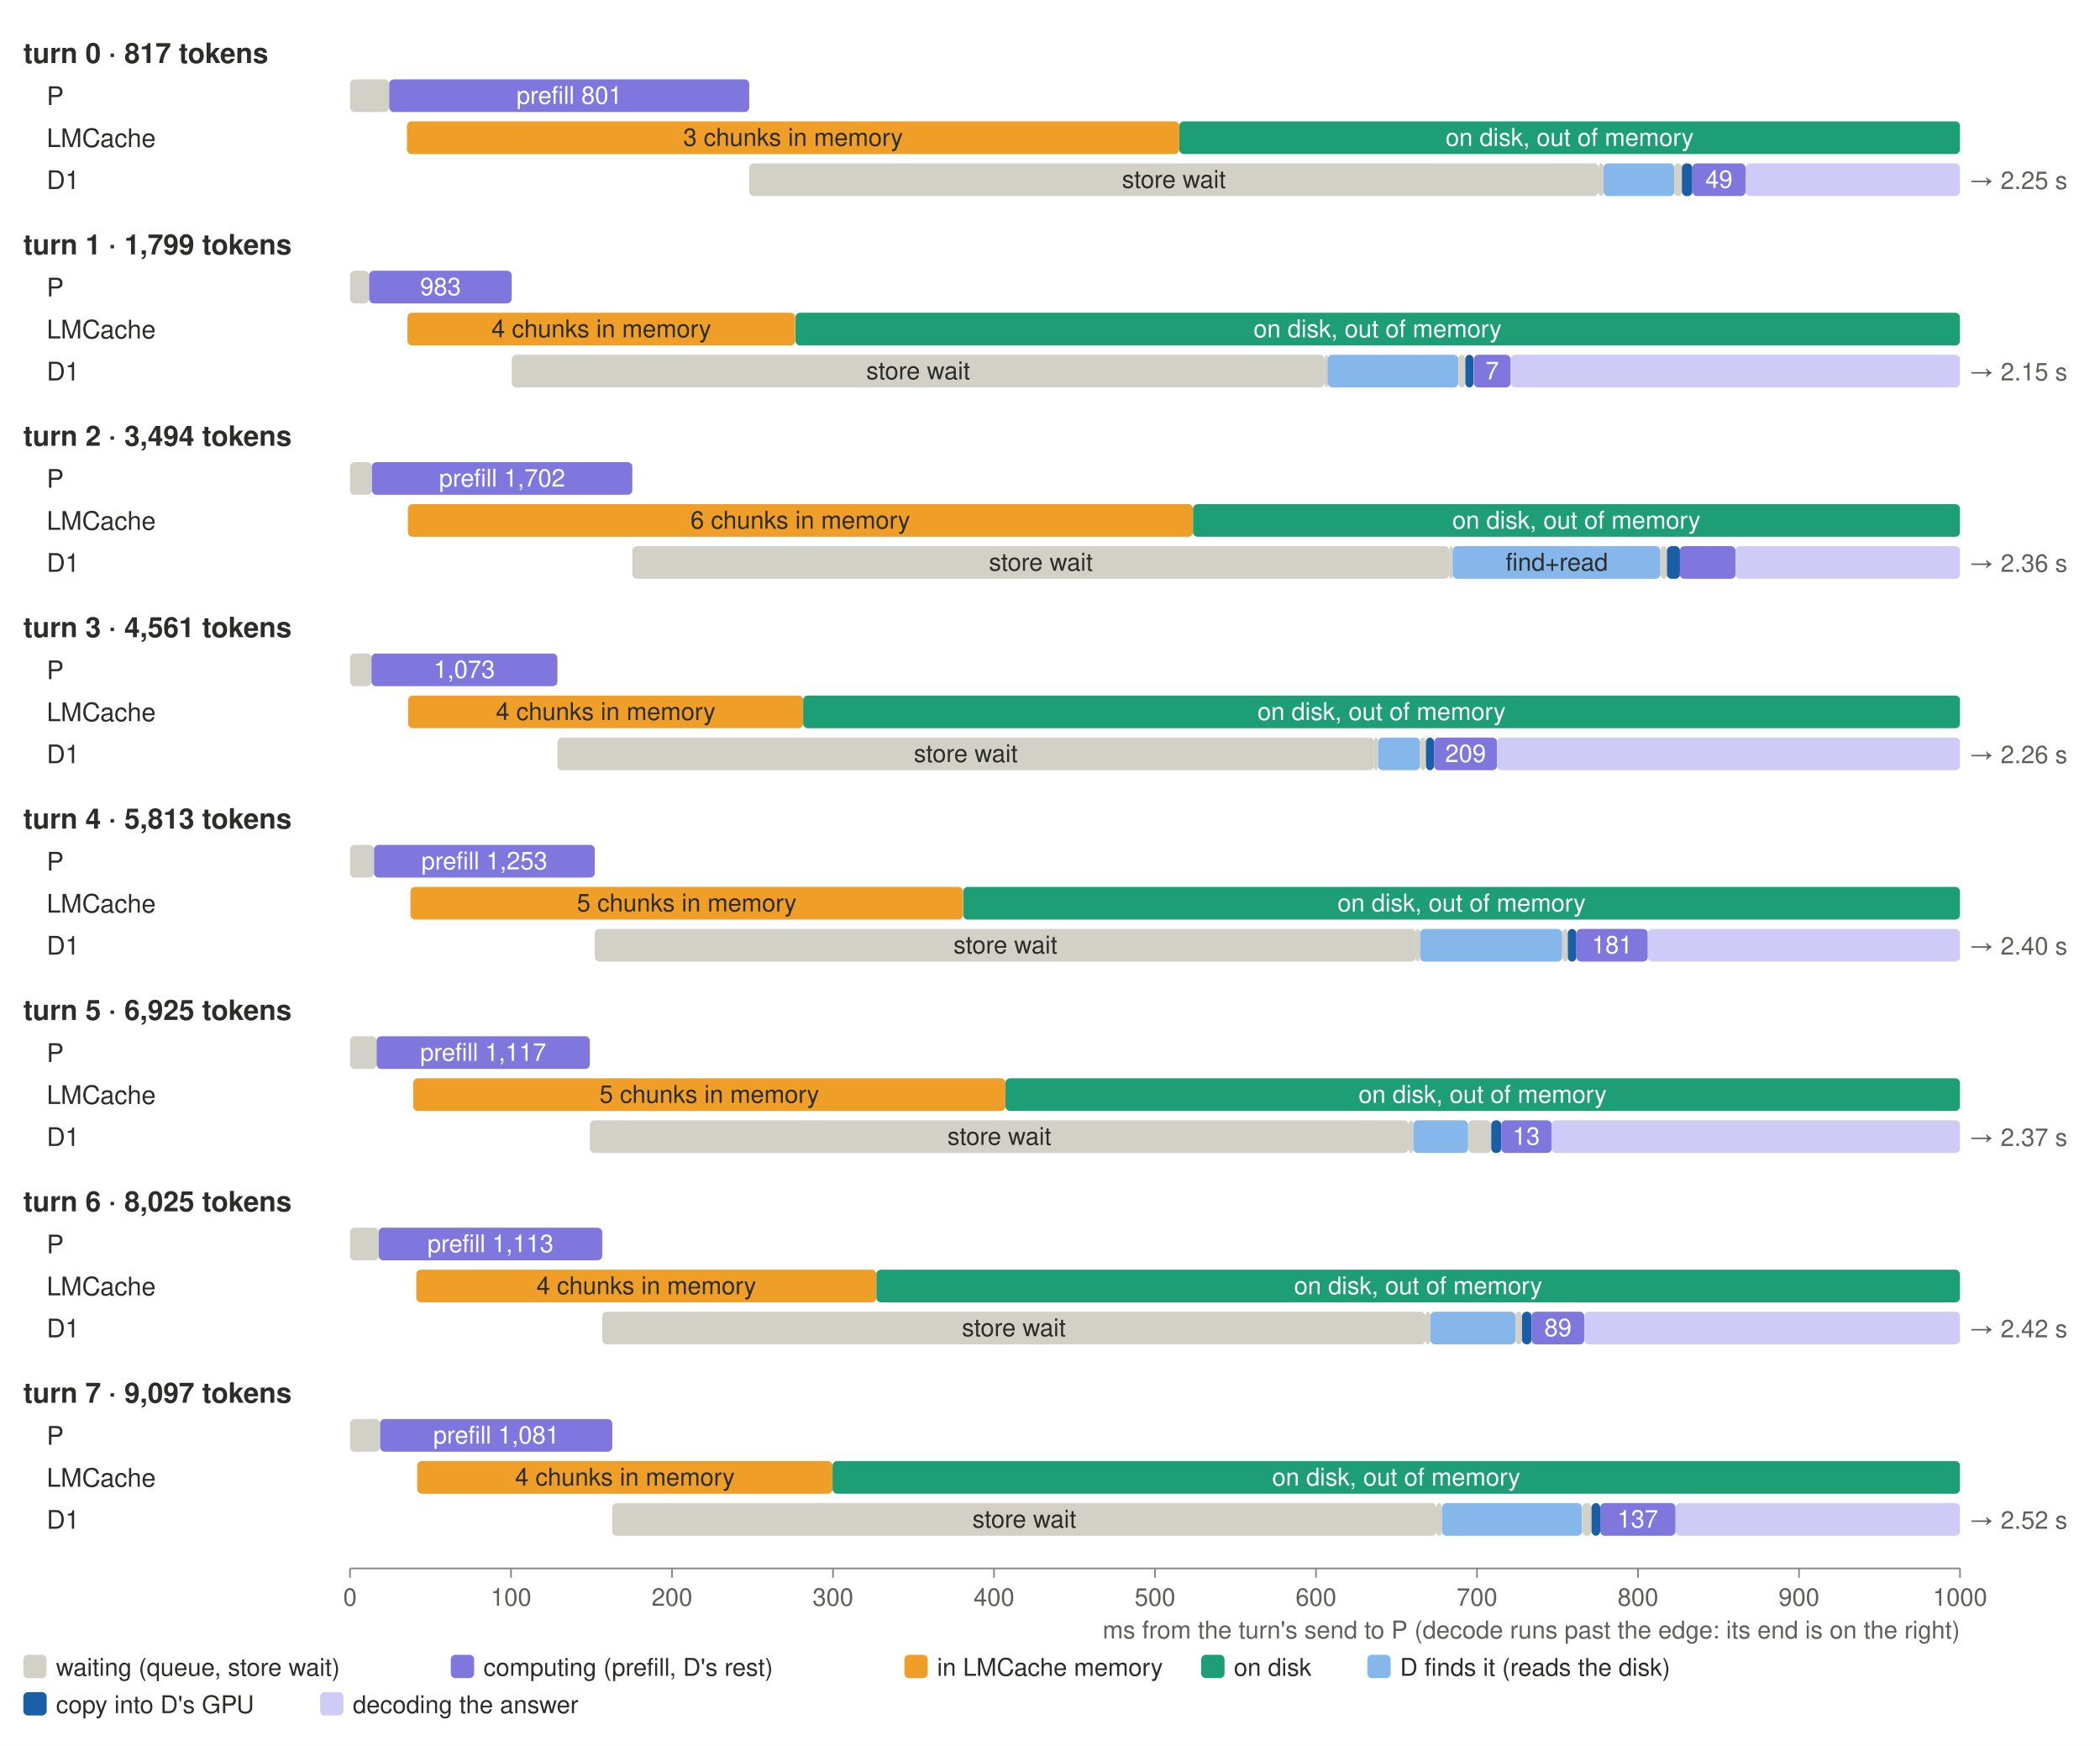
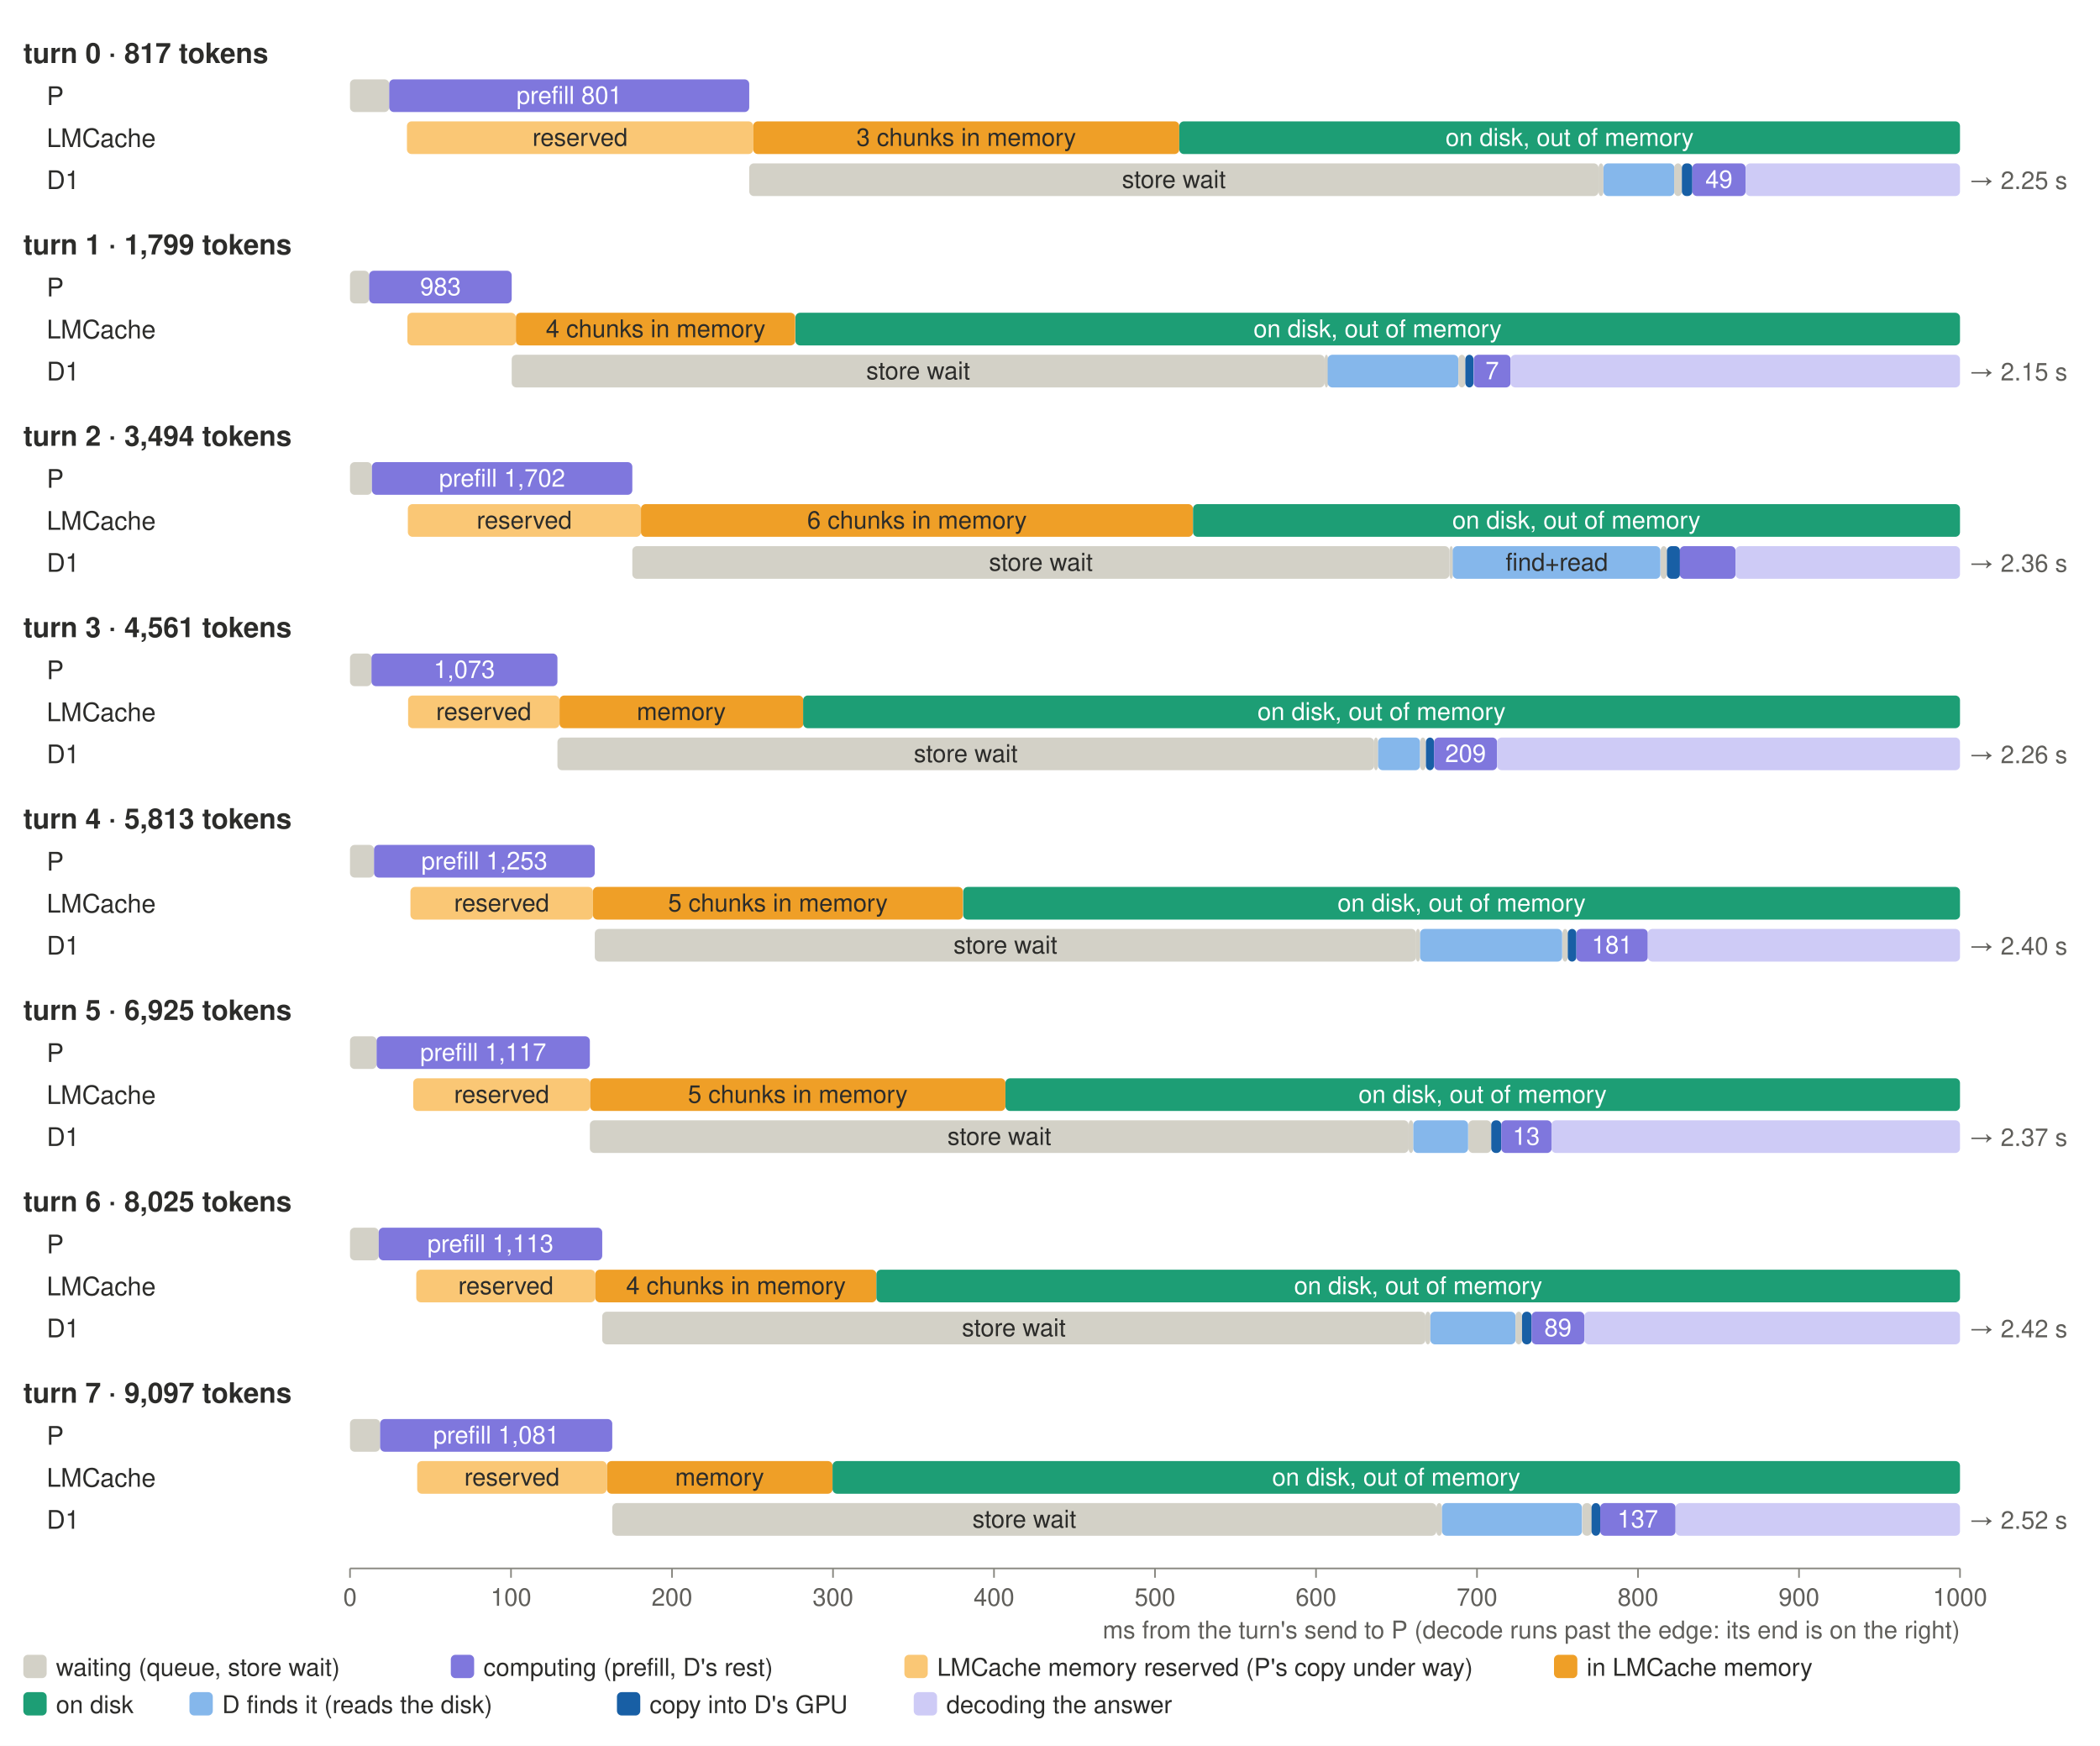
<svg xmlns="http://www.w3.org/2000/svg" width="900" height="748" viewBox="0 0 900 748" font-family="Helvetica, Arial, sans-serif">
  <rect width="900" height="748" fill="#ffffff" />
  <text x="10.0" y="27" font-size="12" font-weight="600" text-anchor="start" fill="#2C2C2A">turn 0 · 817 tokens</text>
  <text x="20.0" y="45" font-size="11" font-weight="400" text-anchor="start" fill="#2C2C2A">P</text>
  <rect x="150.0" y="34" width="16.8" height="14" rx="2" fill="#D3D1C7" />
  <rect x="166.8" y="34" width="154.3" height="14" rx="2" fill="#7F77DD" />
  <text x="244.0" y="44.5" text-anchor="middle" font-size="10.5" fill="#ffffff">prefill 801</text>
  <text x="20.0" y="63" font-size="11" font-weight="400" text-anchor="start" fill="#2C2C2A">LMCache</text>
-   <rect x="174.4" y="52" width="331.0" height="14" rx="2" fill="#EF9F27" />
-   <text x="339.9" y="62.5" text-anchor="middle" font-size="10.5" fill="#2C2C2A">3 chunks in memory</text>
+   <rect x="174.4" y="52" width="148.4" height="14" rx="2" fill="#FAC775" />
+   <text x="248.6" y="62.5" text-anchor="middle" font-size="10.5" fill="#2C2C2A">reserved</text>
+   <rect x="322.8" y="52" width="182.6" height="14" rx="2" fill="#EF9F27" />
+   <text x="414.1" y="62.5" text-anchor="middle" font-size="10.5" fill="#2C2C2A">3 chunks in memory</text>
  <rect x="505.4" y="52" width="334.6" height="14" rx="2" fill="#1D9E75" />
  <text x="672.7" y="62.5" text-anchor="middle" font-size="10.5" fill="#ffffff">on disk, out of memory</text>
  <text x="20.0" y="81" font-size="11" font-weight="400" text-anchor="start" fill="#2C2C2A">D1</text>
  <rect x="321.1" y="70" width="364.0" height="14" rx="2" fill="#D3D1C7" />
  <text x="503.1" y="80.5" text-anchor="middle" font-size="10.5" fill="#2C2C2A">store wait</text>
  <rect x="685.1" y="70" width="2.1" height="14" rx="2" fill="#D3D1C7" />
  <rect x="687.2" y="70" width="30.4" height="14" rx="2" fill="#85B7EB" />
  <rect x="717.5" y="70" width="3.3" height="14" rx="2" fill="#D3D1C7" />
  <rect x="720.8" y="70" width="4.5" height="14" rx="2" fill="#185FA5" />
  <rect x="725.3" y="70" width="22.8" height="14" rx="2" fill="#7F77DD" />
  <text x="736.7" y="80.5" text-anchor="middle" font-size="10.5" fill="#ffffff">49</text>
  <rect x="748.1" y="70" width="91.9" height="14" rx="2" fill="#CECBF6" />
  <text x="844.0" y="81" font-size="10.5" font-weight="400" text-anchor="start" fill="#5F5E5A">→ 2.25 s</text>
  <text x="10.0" y="109" font-size="12" font-weight="600" text-anchor="start" fill="#2C2C2A">turn 1 · 1,799 tokens</text>
  <text x="20.0" y="127" font-size="11" font-weight="400" text-anchor="start" fill="#2C2C2A">P</text>
  <rect x="150.0" y="116" width="8.2" height="14" rx="2" fill="#D3D1C7" />
  <rect x="158.2" y="116" width="61.1" height="14" rx="2" fill="#7F77DD" />
  <text x="188.8" y="126.5" text-anchor="middle" font-size="10.5" fill="#ffffff">983</text>
  <text x="20.0" y="145" font-size="11" font-weight="400" text-anchor="start" fill="#2C2C2A">LMCache</text>
-   <rect x="174.6" y="134" width="166.2" height="14" rx="2" fill="#EF9F27" />
-   <text x="257.7" y="144.5" text-anchor="middle" font-size="10.5" fill="#2C2C2A">4 chunks in memory</text>
+   <rect x="174.6" y="134" width="46.5" height="14" rx="2" fill="#FAC775" />
+   <rect x="221.1" y="134" width="119.7" height="14" rx="2" fill="#EF9F27" />
+   <text x="281.0" y="144.5" text-anchor="middle" font-size="10.5" fill="#2C2C2A">4 chunks in memory</text>
  <rect x="340.9" y="134" width="499.1" height="14" rx="2" fill="#1D9E75" />
  <text x="590.4" y="144.5" text-anchor="middle" font-size="10.5" fill="#ffffff">on disk, out of memory</text>
  <text x="20.0" y="163" font-size="11" font-weight="400" text-anchor="start" fill="#2C2C2A">D1</text>
  <rect x="219.3" y="152" width="348.4" height="14" rx="2" fill="#D3D1C7" />
  <text x="393.5" y="162.5" text-anchor="middle" font-size="10.5" fill="#2C2C2A">store wait</text>
  <rect x="567.7" y="152" width="1.5" height="14" rx="2" fill="#D3D1C7" />
  <rect x="569.0" y="152" width="56.0" height="14" rx="2" fill="#85B7EB" />
  <rect x="625.0" y="152" width="3.0" height="14" rx="2" fill="#D3D1C7" />
  <rect x="628.0" y="152" width="3.5" height="14" rx="2" fill="#185FA5" />
  <rect x="631.6" y="152" width="15.8" height="14" rx="2" fill="#7F77DD" />
  <text x="639.5" y="162.5" text-anchor="middle" font-size="10.5" fill="#ffffff">7</text>
  <rect x="647.4" y="152" width="192.6" height="14" rx="2" fill="#CECBF6" />
  <text x="844.0" y="163" font-size="10.5" font-weight="400" text-anchor="start" fill="#5F5E5A">→ 2.15 s</text>
  <text x="10.0" y="191" font-size="12" font-weight="600" text-anchor="start" fill="#2C2C2A">turn 2 · 3,494 tokens</text>
  <text x="20.0" y="209" font-size="11" font-weight="400" text-anchor="start" fill="#2C2C2A">P</text>
  <rect x="150.0" y="198" width="9.4" height="14" rx="2" fill="#D3D1C7" />
  <rect x="159.4" y="198" width="111.6" height="14" rx="2" fill="#7F77DD" />
  <text x="215.2" y="208.5" text-anchor="middle" font-size="10.5" fill="#ffffff">prefill 1,702</text>
  <text x="20.0" y="227" font-size="11" font-weight="400" text-anchor="start" fill="#2C2C2A">LMCache</text>
-   <rect x="174.8" y="216" width="336.5" height="14" rx="2" fill="#EF9F27" />
-   <text x="343.0" y="226.5" text-anchor="middle" font-size="10.5" fill="#2C2C2A">6 chunks in memory</text>
+   <rect x="174.8" y="216" width="99.9" height="14" rx="2" fill="#FAC775" />
+   <text x="224.7" y="226.5" text-anchor="middle" font-size="10.5" fill="#2C2C2A">reserved</text>
+   <rect x="274.7" y="216" width="236.6" height="14" rx="2" fill="#EF9F27" />
+   <text x="393.0" y="226.5" text-anchor="middle" font-size="10.5" fill="#2C2C2A">6 chunks in memory</text>
  <rect x="511.3" y="216" width="328.7" height="14" rx="2" fill="#1D9E75" />
  <text x="675.6" y="226.5" text-anchor="middle" font-size="10.5" fill="#ffffff">on disk, out of memory</text>
  <text x="20.0" y="245" font-size="11" font-weight="400" text-anchor="start" fill="#2C2C2A">D1</text>
  <rect x="271.0" y="234" width="350.2" height="14" rx="2" fill="#D3D1C7" />
  <text x="446.1" y="244.5" text-anchor="middle" font-size="10.5" fill="#2C2C2A">store wait</text>
  <rect x="621.2" y="234" width="1.5" height="14" rx="2" fill="#D3D1C7" />
  <rect x="622.6" y="234" width="89.0" height="14" rx="2" fill="#85B7EB" />
  <text x="667.2" y="244.5" text-anchor="middle" font-size="10.5" fill="#2C2C2A">find+read</text>
  <rect x="711.7" y="234" width="2.7" height="14" rx="2" fill="#D3D1C7" />
  <rect x="714.4" y="234" width="5.6" height="14" rx="2" fill="#185FA5" />
  <rect x="719.9" y="234" width="23.9" height="14" rx="2" fill="#7F77DD" />
  <rect x="743.8" y="234" width="96.2" height="14" rx="2" fill="#CECBF6" />
  <text x="844.0" y="245" font-size="10.5" font-weight="400" text-anchor="start" fill="#5F5E5A">→ 2.36 s</text>
  <text x="10.0" y="273" font-size="12" font-weight="600" text-anchor="start" fill="#2C2C2A">turn 3 · 4,561 tokens</text>
  <text x="20.0" y="291" font-size="11" font-weight="400" text-anchor="start" fill="#2C2C2A">P</text>
  <rect x="150.0" y="280" width="9.2" height="14" rx="2" fill="#D3D1C7" />
  <rect x="159.2" y="280" width="79.7" height="14" rx="2" fill="#7F77DD" />
  <text x="199.0" y="290.5" text-anchor="middle" font-size="10.5" fill="#ffffff">1,073</text>
  <text x="20.0" y="309" font-size="11" font-weight="400" text-anchor="start" fill="#2C2C2A">LMCache</text>
-   <rect x="174.9" y="298" width="169.3" height="14" rx="2" fill="#EF9F27" />
-   <text x="259.6" y="308.5" text-anchor="middle" font-size="10.5" fill="#2C2C2A">4 chunks in memory</text>
+   <rect x="174.9" y="298" width="64.9" height="14" rx="2" fill="#FAC775" />
+   <text x="207.3" y="308.5" text-anchor="middle" font-size="10.5" fill="#2C2C2A">reserved</text>
+   <rect x="239.8" y="298" width="104.5" height="14" rx="2" fill="#EF9F27" />
+   <text x="292.0" y="308.5" text-anchor="middle" font-size="10.5" fill="#2C2C2A">memory</text>
  <rect x="344.2" y="298" width="495.8" height="14" rx="2" fill="#1D9E75" />
  <text x="592.1" y="308.5" text-anchor="middle" font-size="10.5" fill="#ffffff">on disk, out of memory</text>
  <text x="20.0" y="327" font-size="11" font-weight="400" text-anchor="start" fill="#2C2C2A">D1</text>
  <rect x="238.9" y="316" width="350.0" height="14" rx="2" fill="#D3D1C7" />
  <text x="413.9" y="326.5" text-anchor="middle" font-size="10.5" fill="#2C2C2A">store wait</text>
  <rect x="588.8" y="316" width="1.8" height="14" rx="2" fill="#D3D1C7" />
  <rect x="590.6" y="316" width="18.0" height="14" rx="2" fill="#85B7EB" />
  <rect x="608.6" y="316" width="2.4" height="14" rx="2" fill="#D3D1C7" />
  <rect x="611.1" y="316" width="3.5" height="14" rx="2" fill="#185FA5" />
  <rect x="614.6" y="316" width="27.0" height="14" rx="2" fill="#7F77DD" />
  <text x="628.1" y="326.5" text-anchor="middle" font-size="10.5" fill="#ffffff">209</text>
  <rect x="641.6" y="316" width="198.4" height="14" rx="2" fill="#CECBF6" />
  <text x="844.0" y="327" font-size="10.5" font-weight="400" text-anchor="start" fill="#5F5E5A">→ 2.26 s</text>
  <text x="10.0" y="355" font-size="12" font-weight="600" text-anchor="start" fill="#2C2C2A">turn 4 · 5,813 tokens</text>
  <text x="20.0" y="373" font-size="11" font-weight="400" text-anchor="start" fill="#2C2C2A">P</text>
  <rect x="150.0" y="362" width="10.3" height="14" rx="2" fill="#D3D1C7" />
  <rect x="160.3" y="362" width="94.6" height="14" rx="2" fill="#7F77DD" />
  <text x="207.6" y="372.5" text-anchor="middle" font-size="10.5" fill="#ffffff">prefill 1,253</text>
  <text x="20.0" y="391" font-size="11" font-weight="400" text-anchor="start" fill="#2C2C2A">LMCache</text>
-   <rect x="175.9" y="380" width="236.8" height="14" rx="2" fill="#EF9F27" />
-   <text x="294.3" y="390.5" text-anchor="middle" font-size="10.5" fill="#2C2C2A">5 chunks in memory</text>
+   <rect x="175.9" y="380" width="78.2" height="14" rx="2" fill="#FAC775" />
+   <text x="215.0" y="390.5" text-anchor="middle" font-size="10.5" fill="#2C2C2A">reserved</text>
+   <rect x="254.1" y="380" width="158.6" height="14" rx="2" fill="#EF9F27" />
+   <text x="333.4" y="390.5" text-anchor="middle" font-size="10.5" fill="#2C2C2A">5 chunks in memory</text>
  <rect x="412.8" y="380" width="427.2" height="14" rx="2" fill="#1D9E75" />
  <text x="626.4" y="390.5" text-anchor="middle" font-size="10.5" fill="#ffffff">on disk, out of memory</text>
  <text x="20.0" y="409" font-size="11" font-weight="400" text-anchor="start" fill="#2C2C2A">D1</text>
  <rect x="254.9" y="398" width="352.0" height="14" rx="2" fill="#D3D1C7" />
  <text x="430.9" y="408.5" text-anchor="middle" font-size="10.5" fill="#2C2C2A">store wait</text>
  <rect x="606.8" y="398" width="1.8" height="14" rx="2" fill="#D3D1C7" />
  <rect x="608.6" y="398" width="60.9" height="14" rx="2" fill="#85B7EB" />
  <rect x="669.6" y="398" width="2.3" height="14" rx="2" fill="#D3D1C7" />
  <rect x="671.9" y="398" width="3.7" height="14" rx="2" fill="#185FA5" />
  <rect x="675.6" y="398" width="30.6" height="14" rx="2" fill="#7F77DD" />
  <text x="690.9" y="408.5" text-anchor="middle" font-size="10.5" fill="#ffffff">181</text>
  <rect x="706.2" y="398" width="133.8" height="14" rx="2" fill="#CECBF6" />
  <text x="844.0" y="409" font-size="10.5" font-weight="400" text-anchor="start" fill="#5F5E5A">→ 2.40 s</text>
  <text x="10.0" y="437" font-size="12" font-weight="600" text-anchor="start" fill="#2C2C2A">turn 5 · 6,925 tokens</text>
  <text x="20.0" y="455" font-size="11" font-weight="400" text-anchor="start" fill="#2C2C2A">P</text>
  <rect x="150.0" y="444" width="11.4" height="14" rx="2" fill="#D3D1C7" />
  <rect x="161.4" y="444" width="91.4" height="14" rx="2" fill="#7F77DD" />
  <text x="207.1" y="454.5" text-anchor="middle" font-size="10.5" fill="#ffffff">prefill 1,117</text>
  <text x="20.0" y="473" font-size="11" font-weight="400" text-anchor="start" fill="#2C2C2A">LMCache</text>
-   <rect x="177.1" y="462" width="253.8" height="14" rx="2" fill="#EF9F27" />
-   <text x="304.0" y="472.5" text-anchor="middle" font-size="10.5" fill="#2C2C2A">5 chunks in memory</text>
+   <rect x="177.1" y="462" width="75.8" height="14" rx="2" fill="#FAC775" />
+   <text x="215.0" y="472.5" text-anchor="middle" font-size="10.5" fill="#2C2C2A">reserved</text>
+   <rect x="252.9" y="462" width="178.0" height="14" rx="2" fill="#EF9F27" />
+   <text x="341.9" y="472.5" text-anchor="middle" font-size="10.5" fill="#2C2C2A">5 chunks in memory</text>
  <rect x="430.9" y="462" width="409.1" height="14" rx="2" fill="#1D9E75" />
  <text x="635.4" y="472.5" text-anchor="middle" font-size="10.5" fill="#ffffff">on disk, out of memory</text>
  <text x="20.0" y="491" font-size="11" font-weight="400" text-anchor="start" fill="#2C2C2A">D1</text>
  <rect x="252.8" y="480" width="350.9" height="14" rx="2" fill="#D3D1C7" />
  <text x="428.3" y="490.5" text-anchor="middle" font-size="10.5" fill="#2C2C2A">store wait</text>
  <rect x="603.7" y="480" width="2.0" height="14" rx="2" fill="#D3D1C7" />
  <rect x="605.7" y="480" width="23.5" height="14" rx="2" fill="#85B7EB" />
  <rect x="629.3" y="480" width="9.8" height="14" rx="2" fill="#D3D1C7" />
  <rect x="639.1" y="480" width="4.3" height="14" rx="2" fill="#185FA5" />
  <rect x="643.4" y="480" width="21.6" height="14" rx="2" fill="#7F77DD" />
  <text x="654.1" y="490.5" text-anchor="middle" font-size="10.5" fill="#ffffff">13</text>
  <rect x="664.9" y="480" width="175.1" height="14" rx="2" fill="#CECBF6" />
  <text x="844.0" y="491" font-size="10.5" font-weight="400" text-anchor="start" fill="#5F5E5A">→ 2.37 s</text>
  <text x="10.0" y="519" font-size="12" font-weight="600" text-anchor="start" fill="#2C2C2A">turn 6 · 8,025 tokens</text>
  <text x="20.0" y="537" font-size="11" font-weight="400" text-anchor="start" fill="#2C2C2A">P</text>
  <rect x="150.0" y="526" width="12.3" height="14" rx="2" fill="#D3D1C7" />
  <rect x="162.3" y="526" width="95.8" height="14" rx="2" fill="#7F77DD" />
  <text x="210.2" y="536.5" text-anchor="middle" font-size="10.5" fill="#ffffff">prefill 1,113</text>
  <text x="20.0" y="555" font-size="11" font-weight="400" text-anchor="start" fill="#2C2C2A">LMCache</text>
-   <rect x="178.4" y="544" width="197.2" height="14" rx="2" fill="#EF9F27" />
-   <text x="277.0" y="554.5" text-anchor="middle" font-size="10.5" fill="#2C2C2A">4 chunks in memory</text>
+   <rect x="178.4" y="544" width="76.7" height="14" rx="2" fill="#FAC775" />
+   <text x="216.8" y="554.5" text-anchor="middle" font-size="10.5" fill="#2C2C2A">reserved</text>
+   <rect x="255.1" y="544" width="120.5" height="14" rx="2" fill="#EF9F27" />
+   <text x="315.4" y="554.5" text-anchor="middle" font-size="10.5" fill="#2C2C2A">4 chunks in memory</text>
  <rect x="375.6" y="544" width="464.4" height="14" rx="2" fill="#1D9E75" />
  <text x="607.8" y="554.5" text-anchor="middle" font-size="10.5" fill="#ffffff">on disk, out of memory</text>
  <text x="20.0" y="573" font-size="11" font-weight="400" text-anchor="start" fill="#2C2C2A">D1</text>
  <rect x="258.1" y="562" width="352.8" height="14" rx="2" fill="#D3D1C7" />
  <text x="434.5" y="572.5" text-anchor="middle" font-size="10.5" fill="#2C2C2A">store wait</text>
  <rect x="610.9" y="562" width="2.1" height="14" rx="2" fill="#D3D1C7" />
  <rect x="613.0" y="562" width="36.5" height="14" rx="2" fill="#85B7EB" />
  <rect x="649.5" y="562" width="2.8" height="14" rx="2" fill="#D3D1C7" />
  <rect x="652.3" y="562" width="4.1" height="14" rx="2" fill="#185FA5" />
  <rect x="656.4" y="562" width="22.6" height="14" rx="2" fill="#7F77DD" />
  <text x="667.7" y="572.5" text-anchor="middle" font-size="10.5" fill="#ffffff">89</text>
  <rect x="679.0" y="562" width="161.0" height="14" rx="2" fill="#CECBF6" />
  <text x="844.0" y="573" font-size="10.5" font-weight="400" text-anchor="start" fill="#5F5E5A">→ 2.42 s</text>
  <text x="10.0" y="601" font-size="12" font-weight="600" text-anchor="start" fill="#2C2C2A">turn 7 · 9,097 tokens</text>
  <text x="20.0" y="619" font-size="11" font-weight="400" text-anchor="start" fill="#2C2C2A">P</text>
  <rect x="150.0" y="608" width="12.9" height="14" rx="2" fill="#D3D1C7" />
  <rect x="162.9" y="608" width="99.5" height="14" rx="2" fill="#7F77DD" />
  <text x="212.7" y="618.5" text-anchor="middle" font-size="10.5" fill="#ffffff">prefill 1,081</text>
  <text x="20.0" y="637" font-size="11" font-weight="400" text-anchor="start" fill="#2C2C2A">LMCache</text>
-   <rect x="178.8" y="626" width="178.0" height="14" rx="2" fill="#EF9F27" />
-   <text x="267.8" y="636.5" text-anchor="middle" font-size="10.5" fill="#2C2C2A">4 chunks in memory</text>
+   <rect x="178.8" y="626" width="81.2" height="14" rx="2" fill="#FAC775" />
+   <text x="219.4" y="636.5" text-anchor="middle" font-size="10.5" fill="#2C2C2A">reserved</text>
+   <rect x="260.1" y="626" width="96.7" height="14" rx="2" fill="#EF9F27" />
+   <text x="308.4" y="636.5" text-anchor="middle" font-size="10.5" fill="#2C2C2A">memory</text>
  <rect x="356.8" y="626" width="483.2" height="14" rx="2" fill="#1D9E75" />
  <text x="598.4" y="636.5" text-anchor="middle" font-size="10.5" fill="#ffffff">on disk, out of memory</text>
  <text x="20.0" y="655" font-size="11" font-weight="400" text-anchor="start" fill="#2C2C2A">D1</text>
  <rect x="262.4" y="644" width="353.2" height="14" rx="2" fill="#D3D1C7" />
  <text x="439.0" y="654.5" text-anchor="middle" font-size="10.5" fill="#2C2C2A">store wait</text>
  <rect x="615.6" y="644" width="2.4" height="14" rx="2" fill="#D3D1C7" />
  <rect x="618.0" y="644" width="60.0" height="14" rx="2" fill="#85B7EB" />
  <rect x="678.1" y="644" width="4.1" height="14" rx="2" fill="#D3D1C7" />
  <rect x="682.1" y="644" width="3.7" height="14" rx="2" fill="#185FA5" />
  <rect x="685.8" y="644" width="32.3" height="14" rx="2" fill="#7F77DD" />
  <text x="701.9" y="654.5" text-anchor="middle" font-size="10.5" fill="#ffffff">137</text>
  <rect x="718.1" y="644" width="121.9" height="14" rx="2" fill="#CECBF6" />
  <text x="844.0" y="655" font-size="10.5" font-weight="400" text-anchor="start" fill="#5F5E5A">→ 2.52 s</text>
  <line x1="150" y1="672" x2="840" y2="672" stroke="#888780" stroke-width="0.7" />
  <line x1="150.0" y1="672" x2="150.0" y2="676" stroke="#888780" stroke-width="0.7" />
  <text x="150.0" y="688" font-size="10.5" font-weight="400" text-anchor="middle" fill="#5F5E5A">0</text>
  <line x1="219.0" y1="672" x2="219.0" y2="676" stroke="#888780" stroke-width="0.7" />
  <text x="219.0" y="688" font-size="10.5" font-weight="400" text-anchor="middle" fill="#5F5E5A">100</text>
  <line x1="288.0" y1="672" x2="288.0" y2="676" stroke="#888780" stroke-width="0.7" />
  <text x="288.0" y="688" font-size="10.5" font-weight="400" text-anchor="middle" fill="#5F5E5A">200</text>
  <line x1="357.0" y1="672" x2="357.0" y2="676" stroke="#888780" stroke-width="0.7" />
  <text x="357.0" y="688" font-size="10.5" font-weight="400" text-anchor="middle" fill="#5F5E5A">300</text>
  <line x1="426.0" y1="672" x2="426.0" y2="676" stroke="#888780" stroke-width="0.7" />
  <text x="426.0" y="688" font-size="10.5" font-weight="400" text-anchor="middle" fill="#5F5E5A">400</text>
  <line x1="495.0" y1="672" x2="495.0" y2="676" stroke="#888780" stroke-width="0.7" />
  <text x="495.0" y="688" font-size="10.5" font-weight="400" text-anchor="middle" fill="#5F5E5A">500</text>
  <line x1="564.0" y1="672" x2="564.0" y2="676" stroke="#888780" stroke-width="0.7" />
  <text x="564.0" y="688" font-size="10.5" font-weight="400" text-anchor="middle" fill="#5F5E5A">600</text>
  <line x1="633.0" y1="672" x2="633.0" y2="676" stroke="#888780" stroke-width="0.7" />
  <text x="633.0" y="688" font-size="10.5" font-weight="400" text-anchor="middle" fill="#5F5E5A">700</text>
  <line x1="702.0" y1="672" x2="702.0" y2="676" stroke="#888780" stroke-width="0.7" />
  <text x="702.0" y="688" font-size="10.5" font-weight="400" text-anchor="middle" fill="#5F5E5A">800</text>
  <line x1="771.0" y1="672" x2="771.0" y2="676" stroke="#888780" stroke-width="0.7" />
  <text x="771.0" y="688" font-size="10.5" font-weight="400" text-anchor="middle" fill="#5F5E5A">900</text>
  <line x1="840.0" y1="672" x2="840.0" y2="676" stroke="#888780" stroke-width="0.7" />
  <text x="840.0" y="688" font-size="10.5" font-weight="400" text-anchor="middle" fill="#5F5E5A">1000</text>
  <text x="840.0" y="702" font-size="10.5" font-weight="400" text-anchor="end" fill="#5F5E5A">ms from the turn's send to P (decode runs past the edge: its end is on the right)</text>
  <rect x="10" y="709" width="10" height="10" rx="2" fill="#D3D1C7" />
  <text x="24.0" y="718" font-size="10.5" font-weight="400" text-anchor="start" fill="#2C2C2A">waiting (queue, store wait)</text>
  <rect x="193.2" y="709" width="10" height="10" rx="2" fill="#7F77DD" />
  <text x="207.2" y="718" font-size="10.5" font-weight="400" text-anchor="start" fill="#2C2C2A">computing (prefill, D's rest)</text>
-   <rect x="387.6" y="709" width="10" height="10" rx="2" fill="#EF9F27" />
-   <text x="401.6" y="718" font-size="10.5" font-weight="400" text-anchor="start" fill="#2C2C2A">in LMCache memory</text>
-   <rect x="514.8" y="709" width="10" height="10" rx="2" fill="#1D9E75" />
-   <text x="528.8" y="718" font-size="10.5" font-weight="400" text-anchor="start" fill="#2C2C2A">on disk</text>
-   <rect x="586.0" y="709" width="10" height="10" rx="2" fill="#85B7EB" />
-   <text x="600.0" y="718" font-size="10.5" font-weight="400" text-anchor="start" fill="#2C2C2A">D finds it (reads the disk)</text>
-   <rect x="10" y="725" width="10" height="10" rx="2" fill="#185FA5" />
-   <text x="24.0" y="734" font-size="10.5" font-weight="400" text-anchor="start" fill="#2C2C2A">copy into D's GPU</text>
-   <rect x="137.2" y="725" width="10" height="10" rx="2" fill="#CECBF6" />
-   <text x="151.2" y="734" font-size="10.5" font-weight="400" text-anchor="start" fill="#2C2C2A">decoding the answer</text>
+   <rect x="387.6" y="709" width="10" height="10" rx="2" fill="#FAC775" />
+   <text x="401.6" y="718" font-size="10.5" font-weight="400" text-anchor="start" fill="#2C2C2A">LMCache memory reserved (P's copy under way)</text>
+   <rect x="666.0" y="709" width="10" height="10" rx="2" fill="#EF9F27" />
+   <text x="680.0" y="718" font-size="10.5" font-weight="400" text-anchor="start" fill="#2C2C2A">in LMCache memory</text>
+   <rect x="10" y="725" width="10" height="10" rx="2" fill="#1D9E75" />
+   <text x="24.0" y="734" font-size="10.5" font-weight="400" text-anchor="start" fill="#2C2C2A">on disk</text>
+   <rect x="81.2" y="725" width="10" height="10" rx="2" fill="#85B7EB" />
+   <text x="95.2" y="734" font-size="10.5" font-weight="400" text-anchor="start" fill="#2C2C2A">D finds it (reads the disk)</text>
+   <rect x="264.4" y="725" width="10" height="10" rx="2" fill="#185FA5" />
+   <text x="278.4" y="734" font-size="10.5" font-weight="400" text-anchor="start" fill="#2C2C2A">copy into D's GPU</text>
+   <rect x="391.6" y="725" width="10" height="10" rx="2" fill="#CECBF6" />
+   <text x="405.6" y="734" font-size="10.5" font-weight="400" text-anchor="start" fill="#2C2C2A">decoding the answer</text>
</svg>
